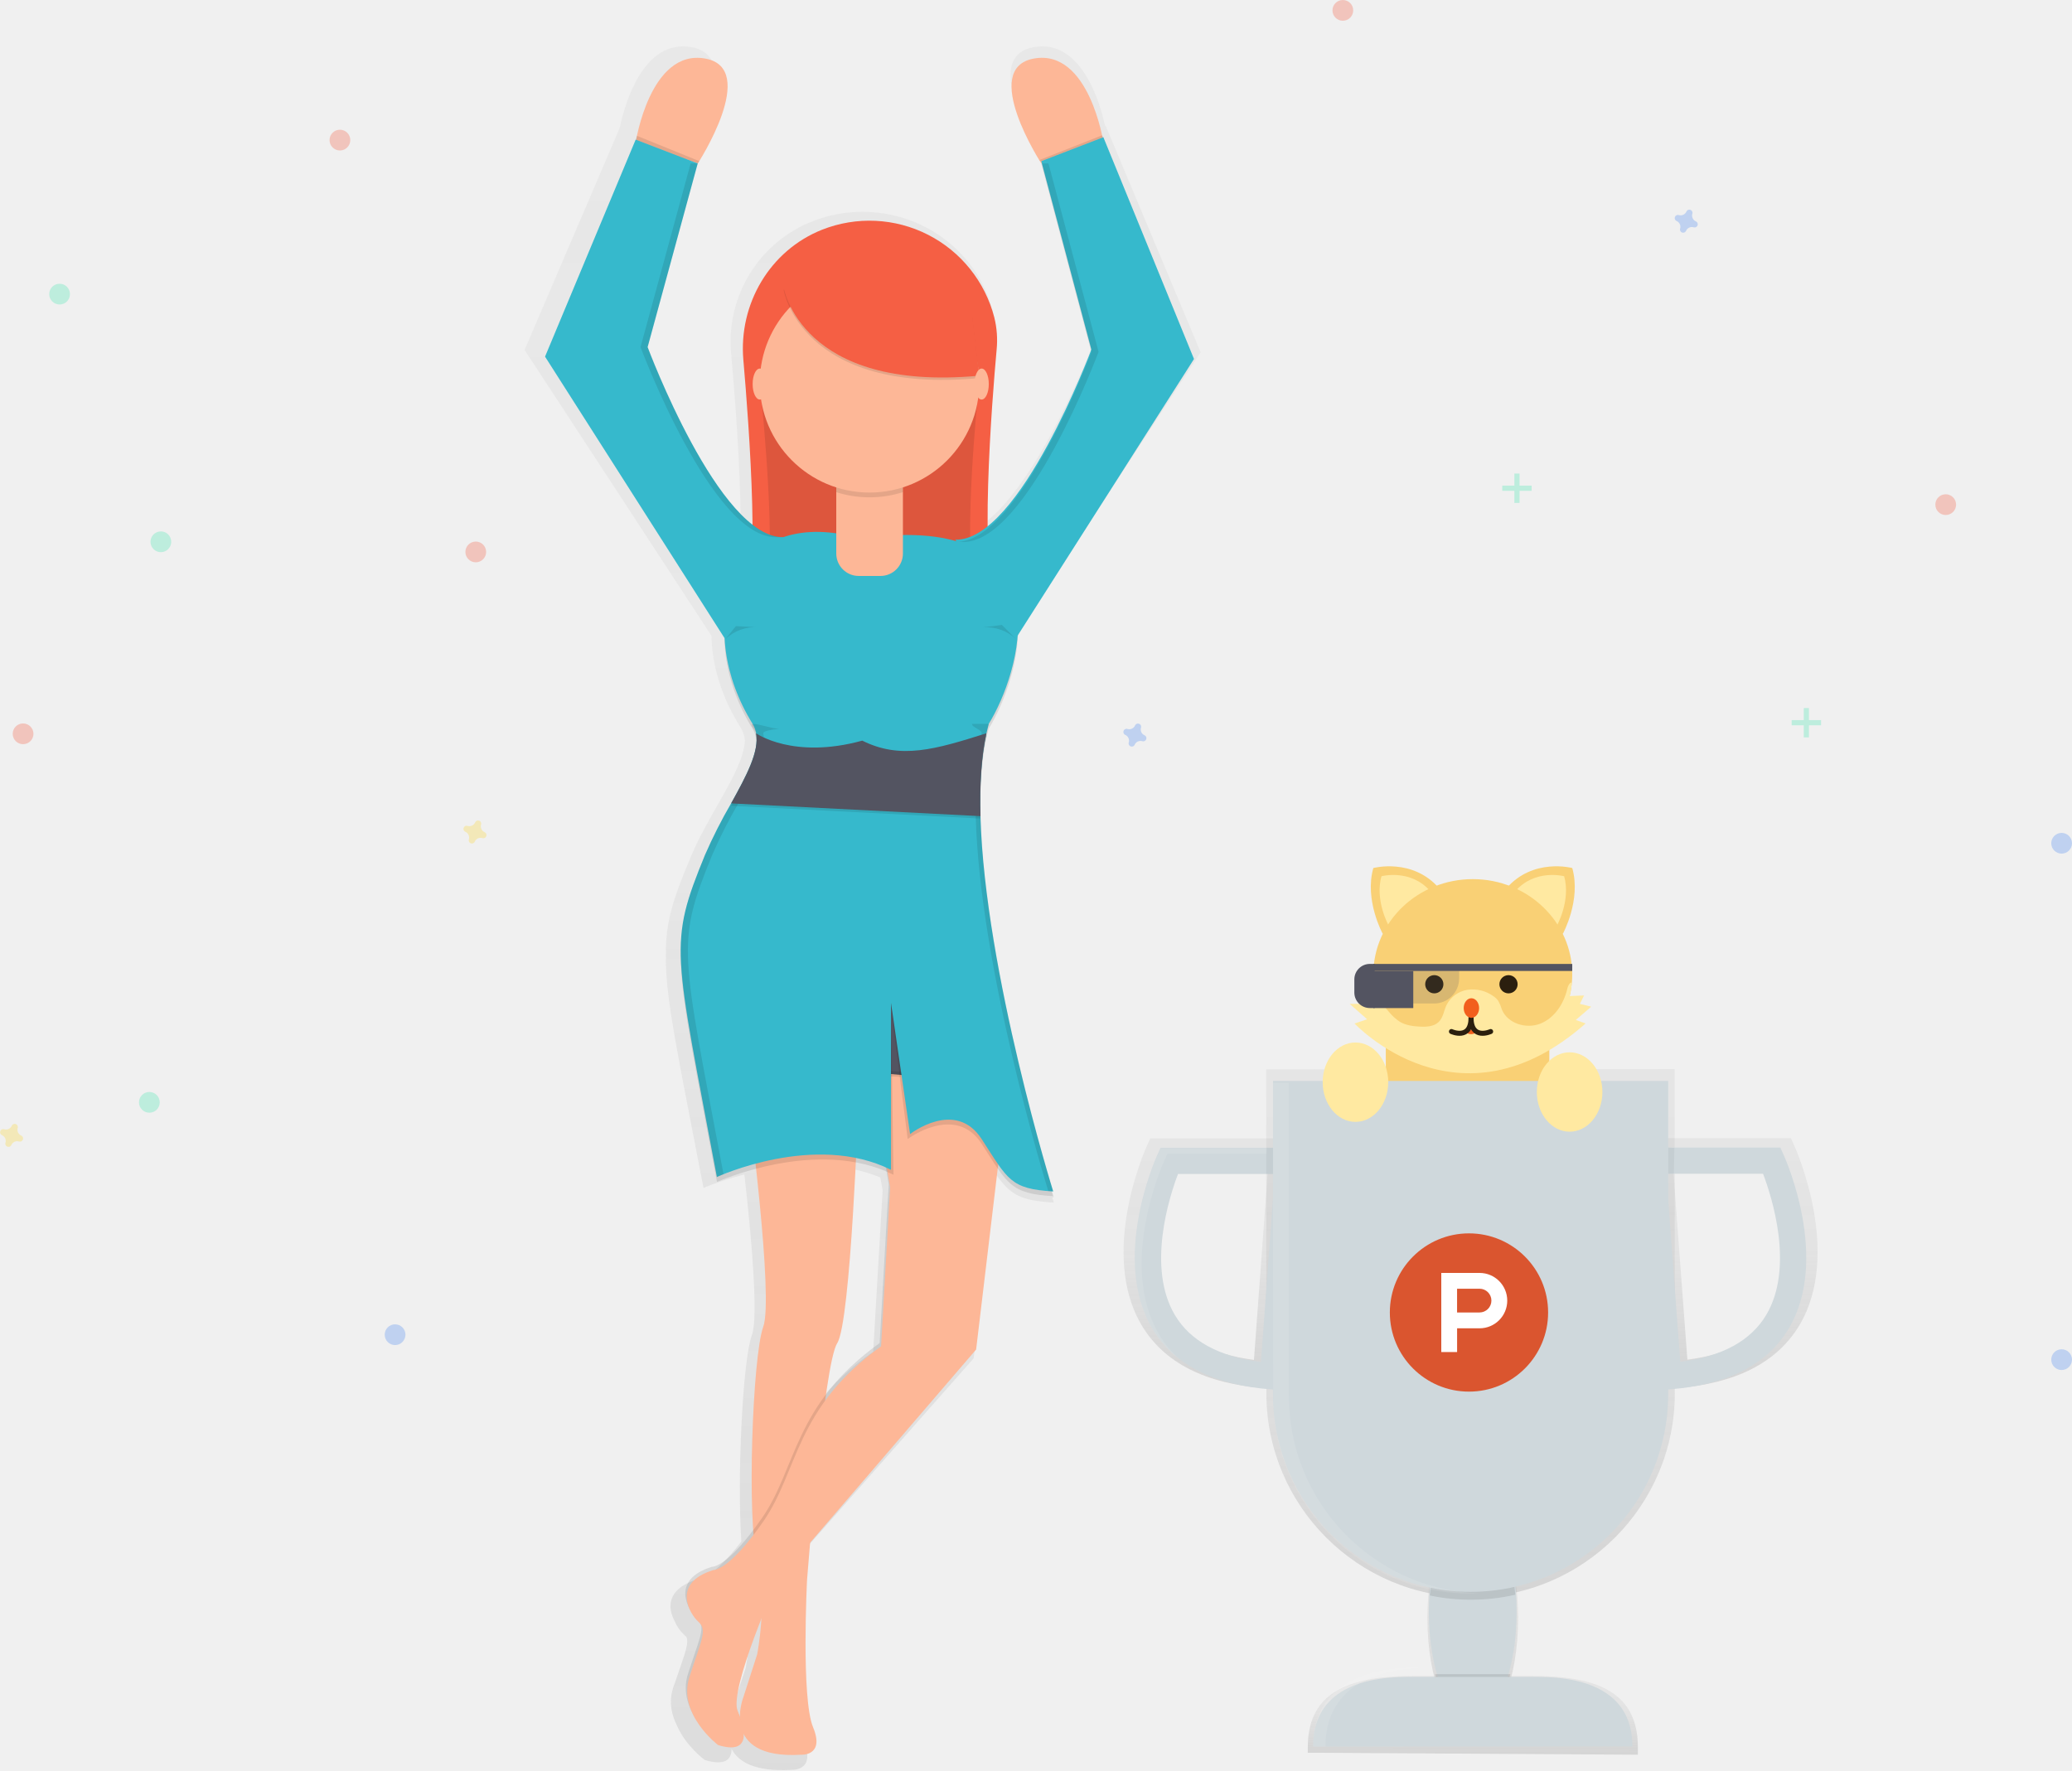
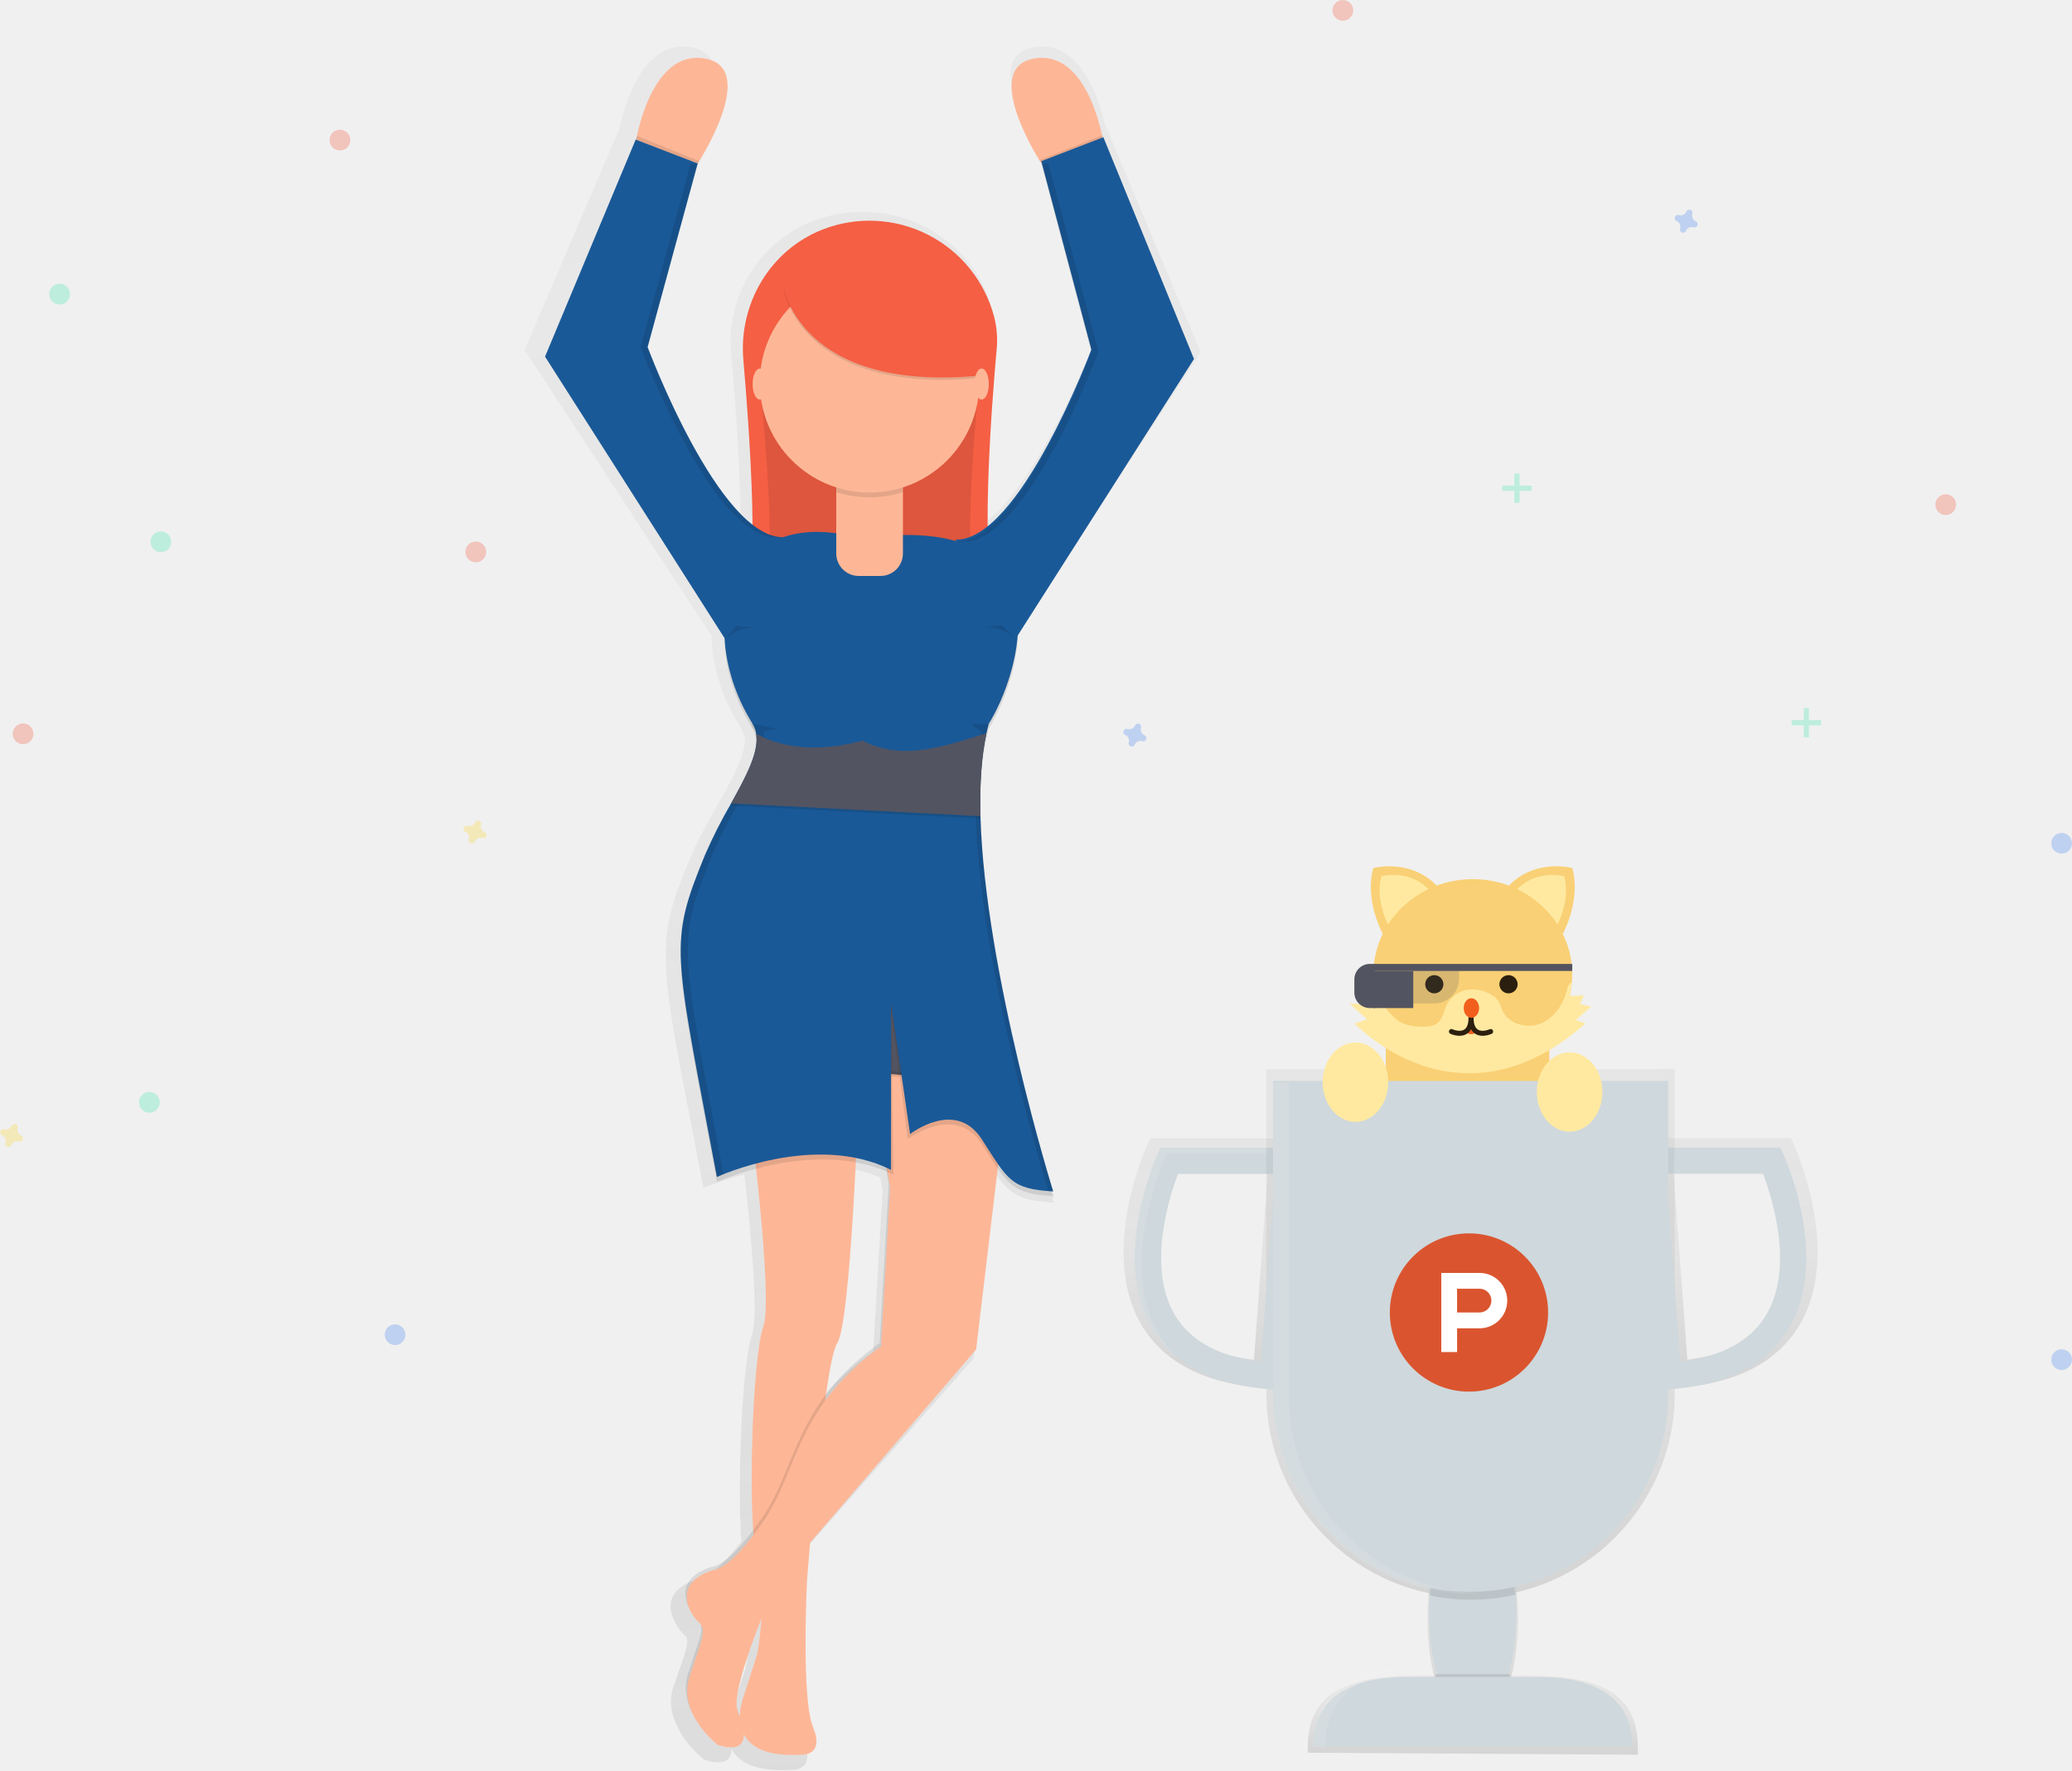
<svg xmlns="http://www.w3.org/2000/svg" xmlns:xlink="http://www.w3.org/1999/xlink" id="f7e4d890-49c5-4510-ab8b-068b53af747b" data-name="Layer 1" width="830.52" height="709.6" viewBox="0 0 830.52 709.6">
  <defs>
    <linearGradient id="d75d4f5d-b700-42a6-92be-ed5e89a20100" x1="530.5" y1="797" x2="530.5" y2="106" gradientUnits="userSpaceOnUse">
      <stop offset="0" stop-color="gray" stop-opacity="0.25" />
      <stop offset="0.54" stop-color="gray" stop-opacity="0.12" />
      <stop offset="1" stop-color="gray" stop-opacity="0.1" />
    </linearGradient>
    <linearGradient id="3aa49d9c-916f-4670-b217-2910ad731142" x1="775.38" y1="780.18" x2="775.38" y2="690.87" gradientTransform="translate(-185.36 -86.58) rotate(-0.02)" xlink:href="#d75d4f5d-b700-42a6-92be-ed5e89a20100" />
    <linearGradient id="29fdbb02-504d-40fc-8c8b-89d40eb7543b" x1="775.39" y1="790.34" x2="775.39" y2="758.68" gradientTransform="translate(-0.62 0.82) rotate(-0.02)" xlink:href="#d75d4f5d-b700-42a6-92be-ed5e89a20100" />
    <linearGradient id="875735f0-9451-4d18-8d7e-91aa5c4b50ca" x1="670.31" y1="643.75" x2="670.31" y2="543.2" gradientTransform="translate(-0.62 0.82) rotate(-0.02)" xlink:href="#d75d4f5d-b700-42a6-92be-ed5e89a20100" />
    <linearGradient id="86201932-e8e2-4080-9e8f-200c3a4020d8" x1="878.8" y1="643.75" x2="878.8" y2="543.2" gradientTransform="translate(-0.62 0.82) rotate(-0.02)" xlink:href="#d75d4f5d-b700-42a6-92be-ed5e89a20100" />
    <linearGradient id="fba1422f-afa4-4f40-bd94-90e3ecf07106" x1="774.55" y1="727.25" x2="774.55" y2="515.55" gradientTransform="translate(-0.62 0.82) rotate(-0.02)" xlink:href="#d75d4f5d-b700-42a6-92be-ed5e89a20100" />
  </defs>
  <g opacity="0.7">
    <path d="M576.85,414.74q-.06-2.17-.08-4.29a127.77,127.77,0,0,1,2.59-27.51c.29-1.3.61-2.57,1-3.81,5.33-8.39,11.66-23.52,12.22-38.15L666,228.63l-37.86-90.3-.53-.76c-1.88-8.58-9.2-34.54-28.36-31.29-20.36,3.45-2.19,34.48,2.12,41.37h0c.54.87.87,1.35.87,1.35l.24-.08,0,.08h-.26L623,225.14c-1.91,4.9-21.77,54.83-43.18,71.56-.21-26.14,2.62-59.48,3.77-71.88a37.82,37.82,0,0,0-1-13.06c-5.93-22.68-27-39.45-52.13-39.45A54.87,54.87,0,0,0,510.66,176a51.85,51.85,0,0,0-32.87,53c1.3,14.56,3.66,43.84,3.83,67.1-22.69-17.23-43.78-72.3-43.78-72.3L458.76,149s25.9-38.84,3-42.72c-19.3-3.27-26.59,23.09-28.4,31.48h0l-.49,1.54L395,227.66l74.93,114.59c.19,11.75,4,24.68,11.75,36.89a10.56,10.56,0,0,1,1.47,3.81,12.59,12.59,0,0,1,.18,1.38c-.39,7-5.22,15.68-10.64,25.21h0c-3.82,6.71-7.91,13.83-10.94,21.05-7,16.63-10.29,26-10.13,40-.2,16.93,5,40.28,15.11,93a116.26,116.26,0,0,1,16.38-5.4c2.73,24.17,5.76,57.1,3,64.43-3.66,9.85-6,57.36-4.2,82.71-12,15.51-17.23,15-17.23,15-13,3.89-12.32,11.7-9.55,16.88a16.16,16.16,0,0,0,3.88,5.56,6,6,0,0,1,1,1.1c.91,3.2-1.49,8.22-5.41,20-1.9,5.72-.67,11.07,1.61,15.51,3.59,8.07,11,13.53,11,13.53,8.13,2.43,10.79-.12,10.76-4.44,2.65,5.07,9.18,9.24,23.92,8.4,0,0,10.09.66,5-11.22s-2.52-60.06-2.52-60.06.48-6,1.28-15.09L575,631.9l9-73.7c5.76,8.14,9.68,10.52,23.15,11.25,0,0-.22-.69-.62-2l.62,0S578.65,478.18,576.85,414.74Zm-52,140.95a61.44,61.44,0,0,1,12.77,3.72l.9,5.17-3.78,64.68A100.71,100.71,0,0,0,512.37,650c1.54-10.46,3.16-18.45,4.68-20.75C520.8,623.59,523.45,582.74,524.81,555.69ZM478,773.13a24,24,0,0,0-1.56,8.29c-.29-.78-.62-1.57-1-2.35-2.33-5.28,4.43-24.08,10-37.75A116.71,116.71,0,0,1,483.63,756Z" transform="translate(-184.74 -87.4)" fill="url(#d75d4f5d-b700-42a6-92be-ed5e89a20100)" />
  </g>
  <path d="M627,144.31s-5.74-37.29-27.73-33.46,2.87,42.07,2.87,42.07Z" transform="translate(-184.74 -87.4)" fill="#fdb797" />
  <path d="M439.58,144.31s5.74-37.29,27.73-33.46-2.87,42.07-2.87,42.07Z" transform="translate(-184.74 -87.4)" fill="#fdb797" />
  <rect x="335.15" y="395.36" width="47.8" height="37.29" fill="#535461" />
  <path d="M584.22,227.56a38.18,38.18,0,0,0-.92-12.86,51.67,51.67,0,0,0-69.06-35.21c-20.9,8.3-33.49,29.77-31.54,52.17,2.21,25.34,7.57,95.95-1,99.08,45.89-16.25,68.84-17.21,103.25,0C576.65,318.37,582.46,247,584.22,227.56Z" transform="translate(-184.74 -87.4)" fill="#f55f44" />
  <g opacity="0.1">
    <path d="M576.67,246.35a28,28,0,0,0-.79-10.16C571,218.55,553.8,205.5,533.27,205.5a46.87,46.87,0,0,0-16.22,2.86c-17.8,6.56-28.53,23.52-26.87,41.22,1.88,20,6.45,75.81-.89,78.29,39.09-12.84,58.64-13.6,88,0C570.23,318.1,575.18,261.67,576.67,246.35Z" transform="translate(-184.74 -87.4)" />
  </g>
  <path d="M484.67,529.6s10.28,78,6,89.67-6.65,77.33-2.42,93.57,0,37.69,0,37.69l-5.44,16.89s-10.28,25.34,23,23.39c0,0,9.68.65,4.84-11s-2.42-59.13-2.42-59.13,6.65-86.42,12.1-94.87,8.47-96.17,8.47-96.17Z" transform="translate(-184.74 -87.4)" fill="#fdb797" />
  <path d="M472,785.63s-16.33-12.35-11.49-27.29,7.26-18.84,3.63-22.09-10.89-15.6,6-20.79c0,0,6,.65,20-19.49s12.7-45.49,47.19-70.18l3.63-63.68L533.07,516l55.05,4.55-12.7,106.57L495.56,720s-19.36,43.54-15.73,52S484.67,789.52,472,785.63Z" transform="translate(-184.74 -87.4)" opacity="0.1" />
  <path d="M472.57,786.93s-16.33-12.35-11.49-27.29,7.26-18.84,3.63-22.09-10.89-15.6,6-20.79c0,0,6,.65,20-19.49s12.7-45.49,47.19-70.18l3.63-63.68-7.86-46.14,55.05,4.55L576,628.37,496.16,721.3s-19.36,43.54-15.73,52S485.28,790.82,472.57,786.93Z" transform="translate(-184.74 -87.4)" fill="#fdb797" />
  <path d="M606.89,566.89c-17.21-1-18.17-4.78-28.68-21s-29.64-1.91-29.64-1.91l-6.69-52.58,1,66.92c-30.59-15.3-70.75,2.87-70.75,2.87C454.88,469.37,452.6,468,467.3,432.09a199.48,199.48,0,0,1,10.5-20.73h0c6.06-10.94,11.37-20.78,10-28.1a10.56,10.56,0,0,0-1.41-3.75c-23.53-38.1-9.48-83.36,34.71-76.19,2.25.36,3.53.66,3.53.66h17.21c69.79-3.82,51.63,55.45,39.2,75.53-.33,1.21-.64,2.47-.92,3.75-2.08,9.48-2.75,20.85-2.41,33.22C579.48,478.93,606.89,566.89,606.89,566.89Z" transform="translate(-184.74 -87.4)" opacity="0.1" />
-   <path d="M606.89,565c-17.21-1-18.17-4.78-28.68-21S549.53,542,549.53,542l-7.65-52.58v66.92c-30.59-15.3-69.79,2.87-69.79,2.87-17.21-91.78-19.48-93.14-4.78-129.07a199.48,199.48,0,0,1,10.5-20.73h0c6.06-10.94,11.37-20.78,10-28.1a10.56,10.56,0,0,0-1.41-3.75c-23.53-38.1-9.48-83.36,34.71-76.19,2.25.36,3.53.66,3.53.66h17.21c69.79-3.82,51.63,55.45,39.2,75.53-.33,1.21-.64,2.47-.92,3.75-2.08,9.48-2.75,20.85-2.41,33.22C579.48,477,606.89,565,606.89,565Z" transform="translate(-184.74 -87.4)" fill="#36b9cc" />
+   <path d="M606.89,565c-17.21-1-18.17-4.78-28.68-21S549.53,542,549.53,542l-7.65-52.58v66.92c-30.59-15.3-69.79,2.87-69.79,2.87-17.21-91.78-19.48-93.14-4.78-129.07a199.48,199.48,0,0,1,10.5-20.73h0c6.06-10.94,11.37-20.78,10-28.1a10.56,10.56,0,0,0-1.41-3.75c-23.53-38.1-9.48-83.36,34.71-76.19,2.25.36,3.53.66,3.53.66h17.21c69.79-3.82,51.63,55.45,39.2,75.53-.33,1.21-.64,2.47-.92,3.75-2.08,9.48-2.75,20.85-2.41,33.22C579.48,477,606.89,565,606.89,565Z" transform="translate(-184.74 -87.4)" fill="#1a5997" />
  <path d="M335.15,180.24h26.77a0,0,0,0,1,0,0v41.64a9,9,0,0,1-9,9h-8.72a9,9,0,0,1-9-9V180.24A0,0,0,0,1,335.15,180.24Z" fill="#fdb797" />
-   <path d="M591.33,344.24l72-112.93L627,142.4,602.11,152l20.08,75.53s-28.68,76.87-54.5,76.2Z" transform="translate(-184.74 -87.4)" fill="#36b9cc" />
+   <path d="M591.33,344.24l72-112.93L627,142.4,602.11,152l20.08,75.53s-28.68,76.87-54.5,76.2Z" transform="translate(-184.74 -87.4)" fill="#1a5997" />
  <path d="M519.89,284.68a44.09,44.09,0,0,0,26.77,0V269.56H519.89Z" transform="translate(-184.74 -87.4)" opacity="0.1" />
  <circle cx="348.53" cy="153.47" r="43.98" fill="#fdb797" />
  <g opacity="0.1">
    <path d="M498.85,203.59s6.69,42.07,78.4,35.37l-2.87-24.86L551.44,194H524.67Z" transform="translate(-184.74 -87.4)" />
  </g>
  <path d="M498.85,202.63s6.69,42.07,78.4,35.37l-2.87-24.86-22.95-20.08H524.67Z" transform="translate(-184.74 -87.4)" fill="#f55f44" />
  <ellipse cx="393.47" cy="153.95" rx="2.87" ry="6.21" fill="#fdb797" />
  <ellipse cx="304.55" cy="153.95" rx="2.87" ry="6.21" fill="#fdb797" />
-   <path d="M475.21,343.29l-72-112.93,36.33-87,24.86,9.56-20.08,73.62s28.68,76.87,54.5,76.2Z" transform="translate(-184.74 -87.4)" fill="#36b9cc" />
+   <path d="M475.21,343.29l-72-112.93,36.33-87,24.86,9.56-20.08,73.62s28.68,76.87,54.5,76.2Z" transform="translate(-184.74 -87.4)" fill="#1a5997" />
  <g opacity="0.1">
    <path d="M574.38,377.59c-.33,1.21,4.14,2.47,3.86,3.75-2.08,9.48-2.75,20.85-2.41,33.22,1.69,61.15,28,146.73,29.1,150.29l2,.13s-27.41-88-29.14-150.42c-.34-12.37.32-23.74,2.41-33.22.28-1.28.58-2.53.92-3.75Z" transform="translate(-184.74 -87.4)" />
  </g>
  <path d="M577.75,415.52,477.8,410.4h0c6.06-10.94,11.37-20.78,10-28.1,0,0,29.25,20,92.32,0C578.07,391.78,577.4,403.15,577.75,415.52Z" transform="translate(-184.74 -87.4)" opacity="0.1" />
  <g opacity="0.1">
    <path d="M470.19,430.17a199.48,199.48,0,0,1,10.5-20.73h0c6.06-10.94,11.37-20.78,10-28.1-.24-1.34,7.58-1.84,6.21-1.84-2.89,0-7.65-1.91-10.5-1.91-1.36,0,1.18,2.41,1.41,3.75,1.33,7.32-4,17.16-10,28.1h0a199.48,199.48,0,0,0-10.5,20.73c-14.7,35.93-12.43,37.29,4.78,129.07,0,0,.95-.44,2.66-1.12C457.75,467.46,455.55,466,470.19,430.17Z" transform="translate(-184.74 -87.4)" />
  </g>
  <path d="M577.75,414.56l-99.95-5.11h0c6.06-10.94,11.37-20.78,10-28.1,0,0,14.84,10.59,42.56,2.94,15.3,7.65,29.14,3.59,49.75-2.94C578.07,390.82,577.4,402.19,577.75,414.56Z" transform="translate(-184.74 -87.4)" fill="#535461" />
  <path d="M475.43,343.65l4.3-5.26,9.08.48A17.36,17.36,0,0,0,475.43,343.65Z" transform="translate(-184.74 -87.4)" opacity="0.1" />
  <path d="M592.07,343.65l-5.74-5.74-7.65,1A17.36,17.36,0,0,1,592.07,343.65Z" transform="translate(-184.74 -87.4)" opacity="0.1" />
  <polygon points="357.14 431.53 360.96 431.69 361.43 430.57 357.14 430.53 357.14 431.53" opacity="0.1" />
  <polygon points="254.84 55.95 255.31 54.44 280.29 64.58 279.7 65.52 254.84 55.95" opacity="0.1" />
  <polygon points="441.72 54.25 416.54 64.18 417.37 64.56 442.23 55 441.72 54.25" opacity="0.1" />
  <path d="M444.36,226.53l20.08-73.62h-2.87l-20.08,73.62s28.68,76.87,54.5,76.2h2.87C473,303.41,444.36,226.53,444.36,226.53Z" transform="translate(-184.74 -87.4)" opacity="0.1" />
  <path d="M622.19,228.45l-20.08-75.53H605l20.08,75.53s-28.68,76.87-54.5,76.2h-2.87C593.5,305.32,622.19,228.45,622.19,228.45Z" transform="translate(-184.74 -87.4)" opacity="0.1" />
  <ellipse cx="590.33" cy="648.61" rx="18.19" ry="44.66" fill="url(#3aa49d9c-916f-4670-b217-2910ad731142)" />
  <path d="M841.26,790.8,708.94,790v-2.23c0-23.75,19.24-28.55,43-28.56l46.31,0c23.75,0,43,4.77,43,28.52Z" transform="translate(-184.74 -87.4)" fill="url(#29fdbb02-504d-40fc-8c8b-89d40eb7543b)" />
  <path d="M697.36,644.27l-5.41-.39c-23.95-1.72-40.62-10.19-49.57-25.19-17.1-28.65,1.18-70,2-71.76l1.44-3.2,59,0ZM653,554.6c-3.65,9.63-13,38.85-1.24,58.55,6.38,10.67,18.34,17.17,35.6,19.36l5.74-77.93Z" transform="translate(-184.74 -87.4)" fill="url(#875735f0-9451-4d18-8d7e-91aa5c4b50ca)" />
  <path d="M851.06,644.21l-7.49-100.55,59,0,1.44,3.2c.79,1.75,19.1,43.09,2,71.75-8.94,15-25.61,23.49-49.55,25.23Zm4.22-89.69,5.81,77.92c17.26-2.2,29.21-8.71,35.59-19.39,11.76-19.71,2.37-48.92-1.29-58.55Z" transform="translate(-184.74 -87.4)" fill="url(#86201932-e8e2-4080-9e8f-200c3a4020d8)" />
  <path d="M774.24,727.74h0a81.87,81.87,0,0,1-81.9-81.83l-.06-129.83L856,516l.06,129.83A81.87,81.87,0,0,1,774.24,727.74Z" transform="translate(-184.74 -87.4)" fill="url(#fba1422f-afa4-4f40-bd94-90e3ecf07106)" />
  <rect x="555.47" y="385.79" width="65.55" height="89.95" rx="25" ry="25" fill="#f9d075" />
  <path d="M739,461.76s-7.44-13.49-3.79-26.4c0,0,15.72-4.21,26.39,8.14Z" transform="translate(-184.74 -87.4)" fill="#f9d075" />
  <path d="M741.29,458.29s-5.53-10-2.82-19.64c0,0,11.69-3.13,19.63,6.06Z" transform="translate(-184.74 -87.4)" fill="#ffe9a1" />
  <path d="M808.88,458.29s5.53-10,2.82-19.64c0,0-11.69-3.13-19.63,6.06Z" transform="translate(-184.74 -87.4)" fill="#ffe9a1" />
  <path d="M811.16,461.76s7.44-13.49,3.79-26.4c0,0-15.72-4.21-26.39,8.14Z" transform="translate(-184.74 -87.4)" fill="#f9d075" />
  <path d="M808.88,458.29s5.53-10,2.82-19.64c0,0-11.69-3.13-19.63,6.06Z" transform="translate(-184.74 -87.4)" fill="#ffe9a1" />
  <path d="M814.94,478q0,1.6-.14,3.18c-1.69,19.6-18.83,35-39.72,35-18.7,0-34.4-12.34-38.7-29a36.83,36.83,0,0,1-1.16-9.19c0-21.08,17.85-38.18,39.86-38.18S814.94,456.94,814.94,478Z" transform="translate(-184.74 -87.4)" fill="#f9d075" />
  <path d="M741.12,496.27l-3-6.46h-12.4l7,6.18-5.05,1.68s41.82,44.91,92.63,0l-3.93-1.4,6.18-5.33L818,489.81l1.68-3.37-6.78.28-7.82,14.59L779,512.83Z" transform="translate(-184.74 -87.4)" fill="#ffe9a1" />
  <circle cx="604.66" cy="394.55" r="3.65" fill="#2b1f0e" />
  <circle cx="574.91" cy="394.55" r="3.65" fill="#2b1f0e" />
  <path d="M814.81,481.2c-1.69,19.6-18.83,35-39.72,35-18.7,0-34.4-12.34-38.7-29,2,1.82,3.79,4.46,5.39,6.18a19.42,19.42,0,0,0,4,3.57c2.45,1.5,5.43,1.85,8.3,2,2.59.1,5.47-.06,7.32-1.88s2.06-4.47,3.12-6.73a11.42,11.42,0,0,1,8.46-6.17,14.3,14.3,0,0,1,10.31,2.53,7.54,7.54,0,0,1,2.06,2,19.64,19.64,0,0,1,1.41,3.43c2.31,5.6,9.77,7.85,15.4,5.61s9.36-7.89,10.75-13.79C813.17,482.78,813.72,481.32,814.81,481.2Z" transform="translate(-184.74 -87.4)" fill="#ffe9a1" />
  <path d="M774.52,499.92l-1.68,1.68a3.53,3.53,0,0,0,3.09,0Z" transform="translate(-184.74 -87.4)" fill="#f25f1d" />
  <rect x="550.48" y="386.41" width="79.72" height="2.81" fill="#535461" />
  <rect x="550.48" y="389.22" width="16" height="14.88" fill="#535461" />
  <path d="M566.34,389.08h18.53a0,0,0,0,1,0,0v3.13a10.06,10.06,0,0,1-10.06,10.06h-8.46a0,0,0,0,1,0,0V389.08A0,0,0,0,1,566.34,389.08Z" fill="#535461" opacity="0.2" />
  <path d="M549.11,386.41H551a0,0,0,0,1,0,0v17.68a0,0,0,0,1,0,0h-1.93a6.21,6.21,0,0,1-6.21-6.21v-5.27a6.21,6.21,0,0,1,6.21-6.21Z" fill="#535461" />
  <path d="M766.52,500.9s7.86,3.65,7.86-5.61" transform="translate(-184.74 -87.4)" fill="none" stroke="#2b1f0e" stroke-linecap="round" stroke-miterlimit="10" stroke-width="2" />
  <path d="M782.24,500.9s-7.86,3.65-7.86-5.61" transform="translate(-184.74 -87.4)" fill="none" stroke="#2b1f0e" stroke-linecap="round" stroke-miterlimit="10" stroke-width="2" />
  <ellipse cx="589.78" cy="404.09" rx="3.09" ry="3.93" fill="#f25f1d" />
  <ellipse cx="590.31" cy="646.1" rx="17.6" ry="43.2" fill="#cfd8dc" />
  <path d="M699.87,644.76l-5.23-.38c-23.16-1.66-39.3-9.86-48-24.37-16.54-27.72,1.14-67.72,1.9-69.41l1.39-3.1,57.05,0ZM656.92,558c-3.53,9.31-12.59,37.58-1.2,56.64,6.17,10.32,17.74,16.61,34.44,18.73L695.71,558Z" transform="translate(-184.74 -87.4)" fill="#cfd8dc" />
  <path d="M848.55,644.69l-7.25-97.27,57.05,0,1.4,3.1c.76,1.69,18.48,41.68,2,69.41-8.64,14.51-24.77,22.72-47.93,24.41Zm4.08-86.76,5.62,75.38c16.69-2.13,28.26-8.43,34.42-18.76,11.38-19.07,2.29-47.32-1.25-56.64Z" transform="translate(-184.74 -87.4)" fill="#cfd8dc" />
  <g opacity="0.1">
    <path d="M649.39,622.4c-16.54-27.72,1.14-67.72,1.9-69.41l1.39-3.1,39.75,0,.17-2.25-42.63,0-1.39,3.1c-.76,1.69-18.44,41.7-1.9,69.41a43.08,43.08,0,0,0,10.83,12.16A42.91,42.91,0,0,1,649.39,622.4Z" transform="translate(-184.74 -87.4)" fill="#fff" />
  </g>
  <text x="-184.74" y="-87.4" />
  <polygon points="668.62 460.02 671.14 460.14 670.92 470.4 668.63 470.53 668.62 460.02" opacity="0.05" />
  <rect x="507.56" y="460.09" width="2.72" height="10.51" opacity="0.05" />
  <path d="M775,693.46c-8.36,0-15.35,14.32-17.14,33.51a79.51,79.51,0,0,0,16.35,1.69h0a79.44,79.44,0,0,0,17.92-2C790.31,707.6,783.34,693.45,775,693.46Z" transform="translate(-184.74 -87.4)" opacity="0.1" />
  <path d="M510.26,433.31H668.66a0,0,0,0,1,0,0V558.9a79.2,79.2,0,0,1-79.2,79.2h0a79.2,79.2,0,0,1-79.2-79.2V433.31A0,0,0,0,1,510.26,433.31Z" fill="#cfd8dc" />
  <path d="M701.37,647.05l-.05-125.59H695l.05,125.59a79.2,79.2,0,0,0,79.23,79.16h0c1.06,0,2.11,0,3.16-.07A79.19,79.19,0,0,1,701.37,647.05Z" transform="translate(-184.74 -87.4)" fill="#fff" opacity="0.1" />
  <path d="M790.11,758.5H760c3.09,12.47,8.68,20.8,15.06,20.79S787,771,790.11,758.5Z" transform="translate(-184.74 -87.4)" opacity="0.1" />
  <path d="M839.07,787.47l-128,.05h0c0-20.93,17-27.91,37.88-27.91l52.2,0c20.93,0,37.91,7,37.91,27.88Z" transform="translate(-184.74 -87.4)" fill="#cfd8dc" />
  <path d="M757.62,755.91h-5c-23,0-41.59,8.64-41.58,31.62h5C716,764.55,734.64,755.92,757.62,755.91Z" transform="translate(-184.74 -87.4)" fill="#fff" opacity="0.1" />
  <circle cx="588.81" cy="526.13" r="31.72" fill="#da552f" />
  <path d="M777.78,597.67H762.45v31.72h6.34v-9.52h9a11.1,11.1,0,1,0,0-22.2Zm0,15.86h-9V604h9a4.76,4.76,0,0,1,0,9.52Z" transform="translate(-184.74 -87.4)" fill="#fff" />
  <ellipse cx="629.15" cy="437.74" rx="13.14" ry="15.91" fill="#ffe9a1" />
  <ellipse cx="543.31" cy="433.81" rx="13.14" ry="15.91" fill="#ffe9a1" />
  <g opacity="0.3">
    <rect x="607" y="189.82" width="2.08" height="11.78" fill="#47e6b1" />
    <rect x="791.73" y="277.22" width="2.08" height="11.78" transform="translate(891.15 -597.06) rotate(90)" fill="#47e6b1" />
  </g>
  <g opacity="0.3">
    <rect x="723" y="283.82" width="2.08" height="11.78" fill="#47e6b1" />
    <rect x="907.73" y="371.22" width="2.08" height="11.78" transform="translate(1101.15 -619.06) rotate(90)" fill="#47e6b1" />
  </g>
  <path d="M864.51,176.15a2.55,2.55,0,0,1-1.42-3.08,1.22,1.22,0,0,0,.06-.28h0a1.28,1.28,0,0,0-2.29-.85h0a1.22,1.22,0,0,0-.14.25,2.55,2.55,0,0,1-3.08,1.42,1.22,1.22,0,0,0-.28-.06h0a1.28,1.28,0,0,0-.85,2.29h0a1.22,1.22,0,0,0,.25.14,2.55,2.55,0,0,1,1.42,3.08,1.22,1.22,0,0,0-.06.28h0a1.28,1.28,0,0,0,2.29.85h0a1.22,1.22,0,0,0,.14-.25,2.55,2.55,0,0,1,3.08-1.42,1.22,1.22,0,0,0,.28.06h0a1.28,1.28,0,0,0,.85-2.29h0A1.22,1.22,0,0,0,864.51,176.15Z" transform="translate(-184.74 -87.4)" fill="#4d8af0" opacity="0.3" />
  <path d="M643.51,382.15a2.55,2.55,0,0,1-1.42-3.08,1.22,1.22,0,0,0,.06-.28h0a1.28,1.28,0,0,0-2.29-.85h0a1.22,1.22,0,0,0-.14.25,2.55,2.55,0,0,1-3.08,1.42,1.22,1.22,0,0,0-.28-.06h0a1.28,1.28,0,0,0-.85,2.29h0a1.22,1.22,0,0,0,.25.14,2.55,2.55,0,0,1,1.42,3.08,1.22,1.22,0,0,0-.06.28h0a1.28,1.28,0,0,0,2.29.85h0a1.22,1.22,0,0,0,.14-.25,2.55,2.55,0,0,1,3.08-1.42,1.22,1.22,0,0,0,.28.06h0a1.28,1.28,0,0,0,.85-2.29h0A1.22,1.22,0,0,0,643.51,382.15Z" transform="translate(-184.74 -87.4)" fill="#4d8af0" opacity="0.3" />
  <path d="M379,421a2.55,2.55,0,0,1-1.42-3.08,1.22,1.22,0,0,0,.06-.28h0a1.28,1.28,0,0,0-2.29-.85h0a1.22,1.22,0,0,0-.14.25,2.55,2.55,0,0,1-3.08,1.42,1.22,1.22,0,0,0-.28-.06h0a1.28,1.28,0,0,0-.85,2.29h0a1.22,1.22,0,0,0,.25.14,2.55,2.55,0,0,1,1.42,3.08,1.22,1.22,0,0,0-.06.28h0a1.28,1.28,0,0,0,2.29.85h0a1.22,1.22,0,0,0,.14-.25,2.55,2.55,0,0,1,3.08-1.42,1.22,1.22,0,0,0,.28.06h0a1.28,1.28,0,0,0,.85-2.29h0A1.22,1.22,0,0,0,379,421Z" transform="translate(-184.74 -87.4)" fill="#fdd835" opacity="0.3" />
  <path d="M193.26,542.61a2.55,2.55,0,0,1-1.42-3.08,1.22,1.22,0,0,0,.06-.28h0a1.28,1.28,0,0,0-2.29-.85h0a1.22,1.22,0,0,0-.14.25,2.55,2.55,0,0,1-3.08,1.42,1.22,1.22,0,0,0-.28-.06h0a1.28,1.28,0,0,0-.85,2.29h0a1.22,1.22,0,0,0,.25.14,2.55,2.55,0,0,1,1.42,3.08,1.22,1.22,0,0,0-.06.28h0a1.28,1.28,0,0,0,2.29.85h0a1.22,1.22,0,0,0,.14-.25,2.55,2.55,0,0,1,3.08-1.42,1.22,1.22,0,0,0,.28.06h0a1.28,1.28,0,0,0,.85-2.29h0A1.22,1.22,0,0,0,193.26,542.61Z" transform="translate(-184.74 -87.4)" fill="#fdd835" opacity="0.3" />
  <circle cx="190.7" cy="221.25" r="4.16" fill="#f55f44" opacity="0.3" />
  <circle cx="538.25" cy="4.16" r="4.16" fill="#f55f44" opacity="0.3" />
  <circle cx="136.25" cy="56.16" r="4.16" fill="#f55f44" opacity="0.3" />
  <circle cx="9.25" cy="294.16" r="4.16" fill="#f55f44" opacity="0.3" />
  <circle cx="779.9" cy="202.29" r="4.16" fill="#f55f44" opacity="0.3" />
  <circle cx="826.36" cy="338.03" r="4.16" fill="#4d8af0" opacity="0.3" />
  <circle cx="826.36" cy="545.03" r="4.16" fill="#4d8af0" opacity="0.3" />
  <circle cx="158.36" cy="535.03" r="4.16" fill="#4d8af0" opacity="0.3" />
  <circle cx="59.87" cy="441.89" r="4.16" fill="#47e6b1" opacity="0.3" />
  <circle cx="64.48" cy="217.18" r="4.16" fill="#47e6b1" opacity="0.3" />
  <circle cx="23.89" cy="117.9" r="4.16" fill="#47e6b1" opacity="0.3" />
</svg>
